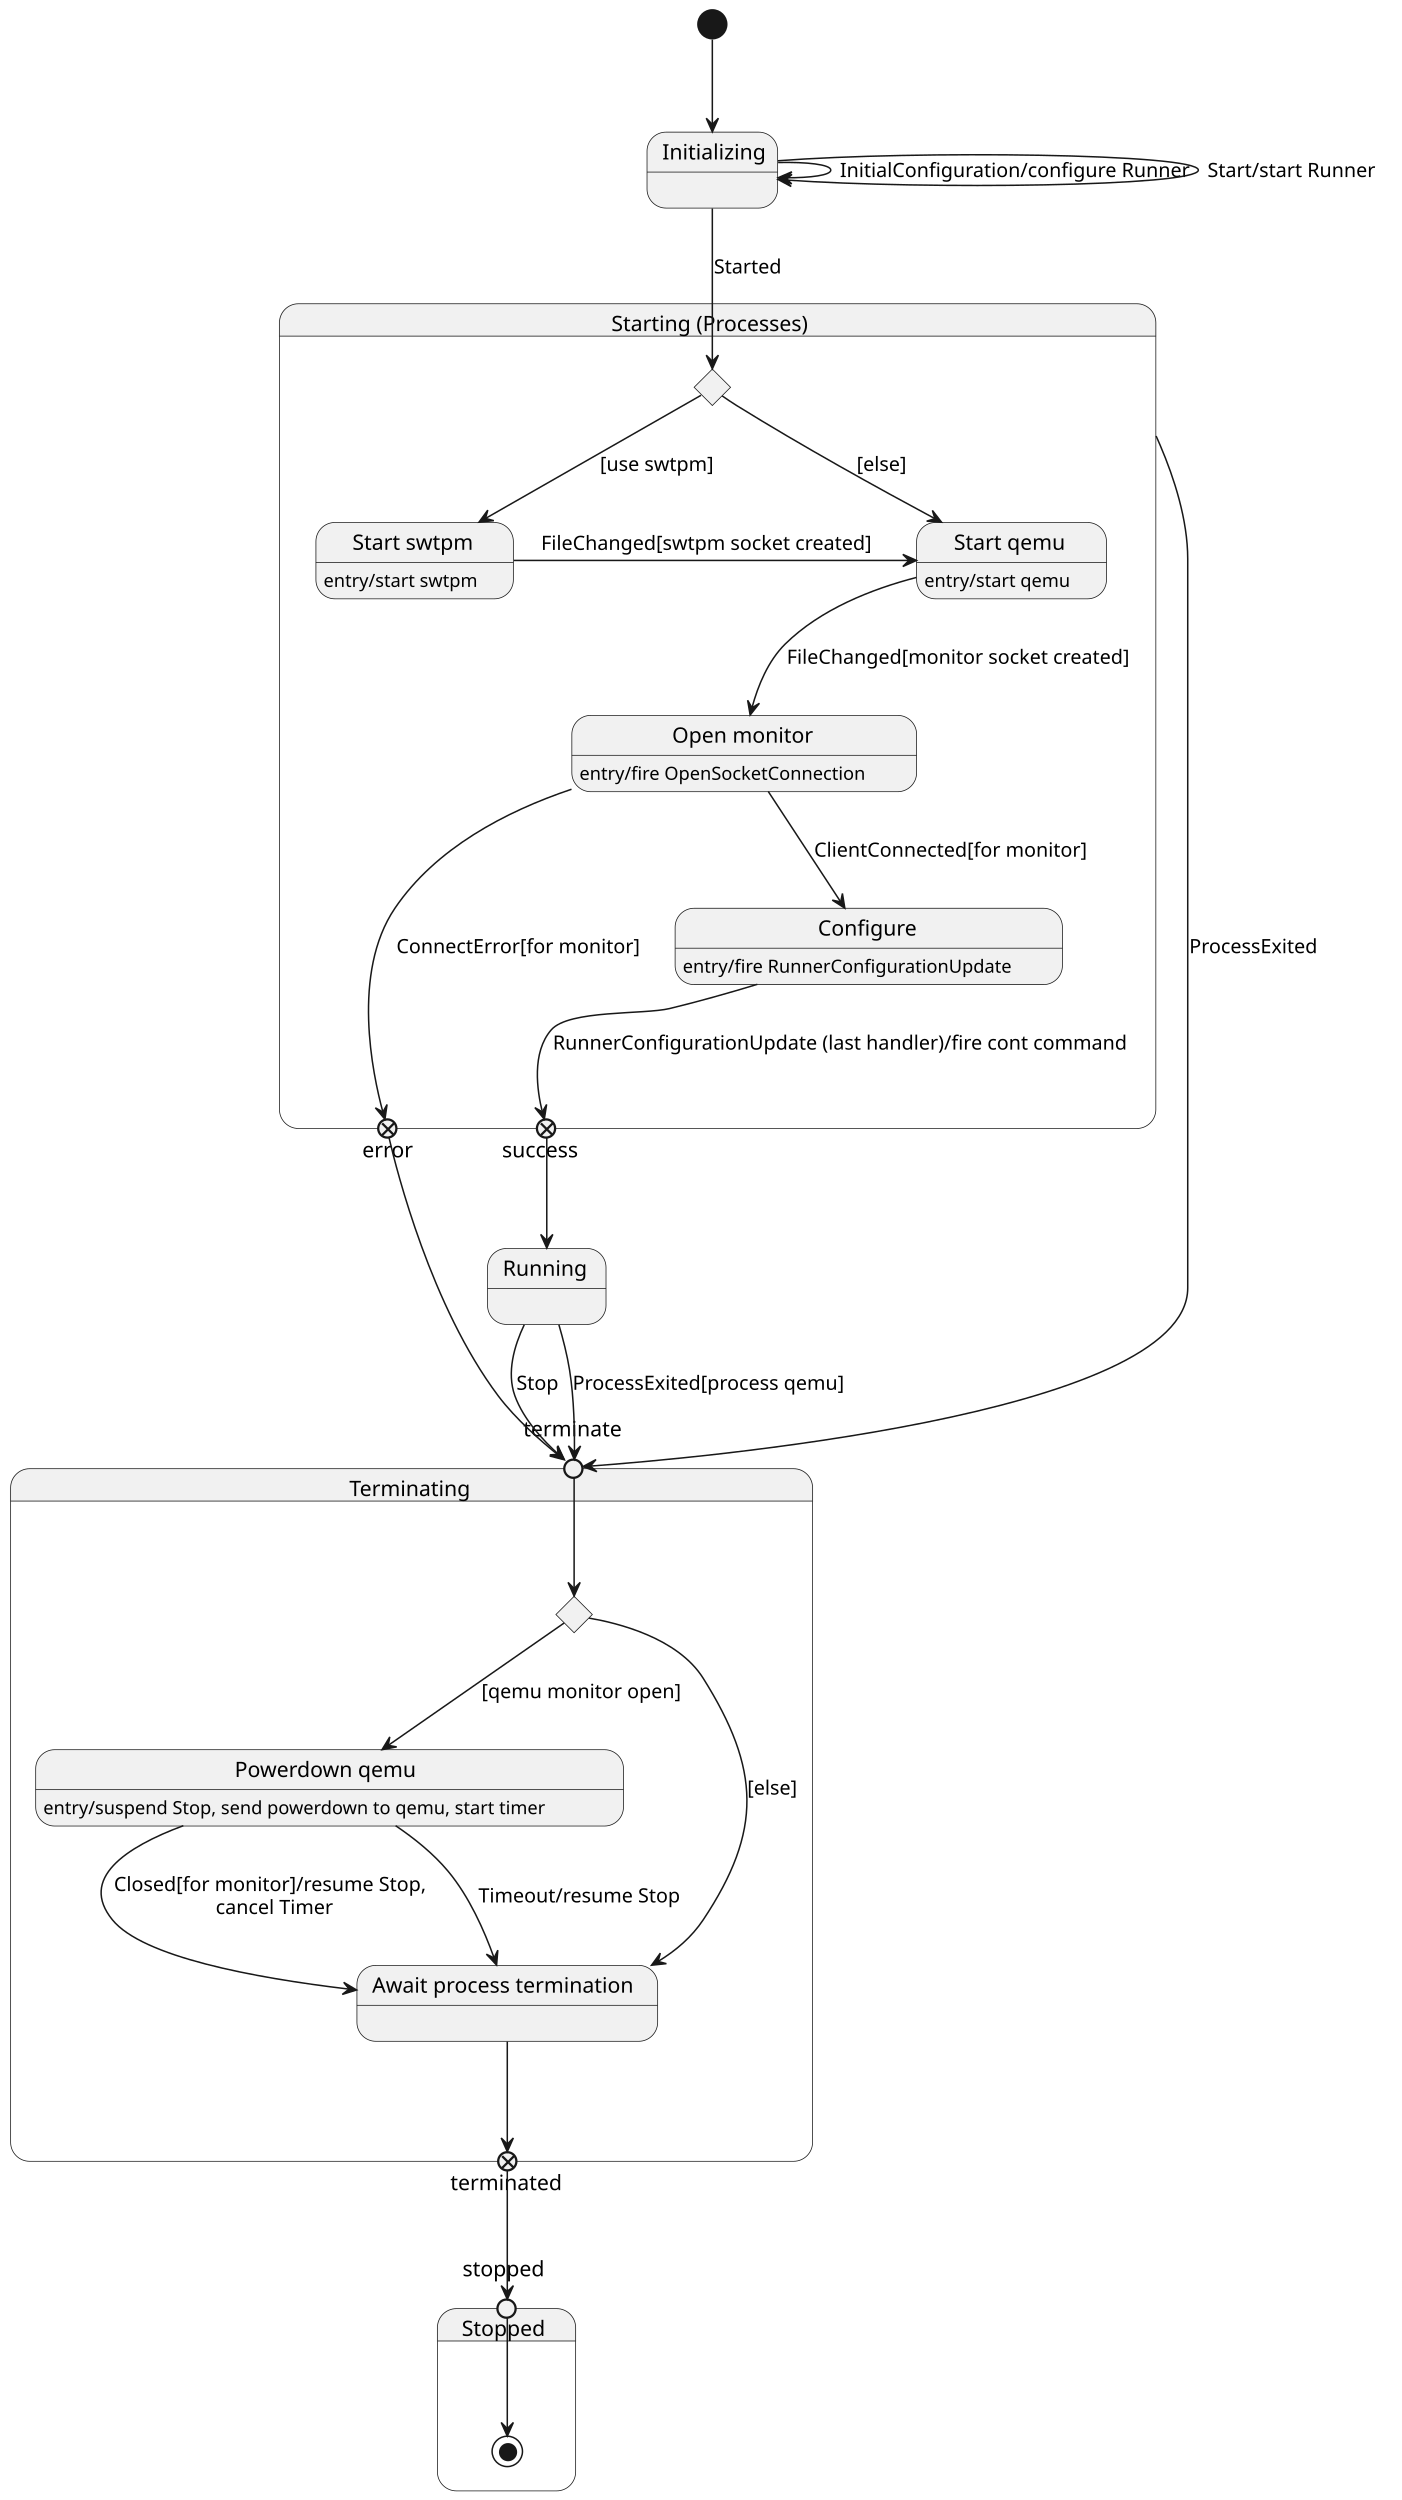
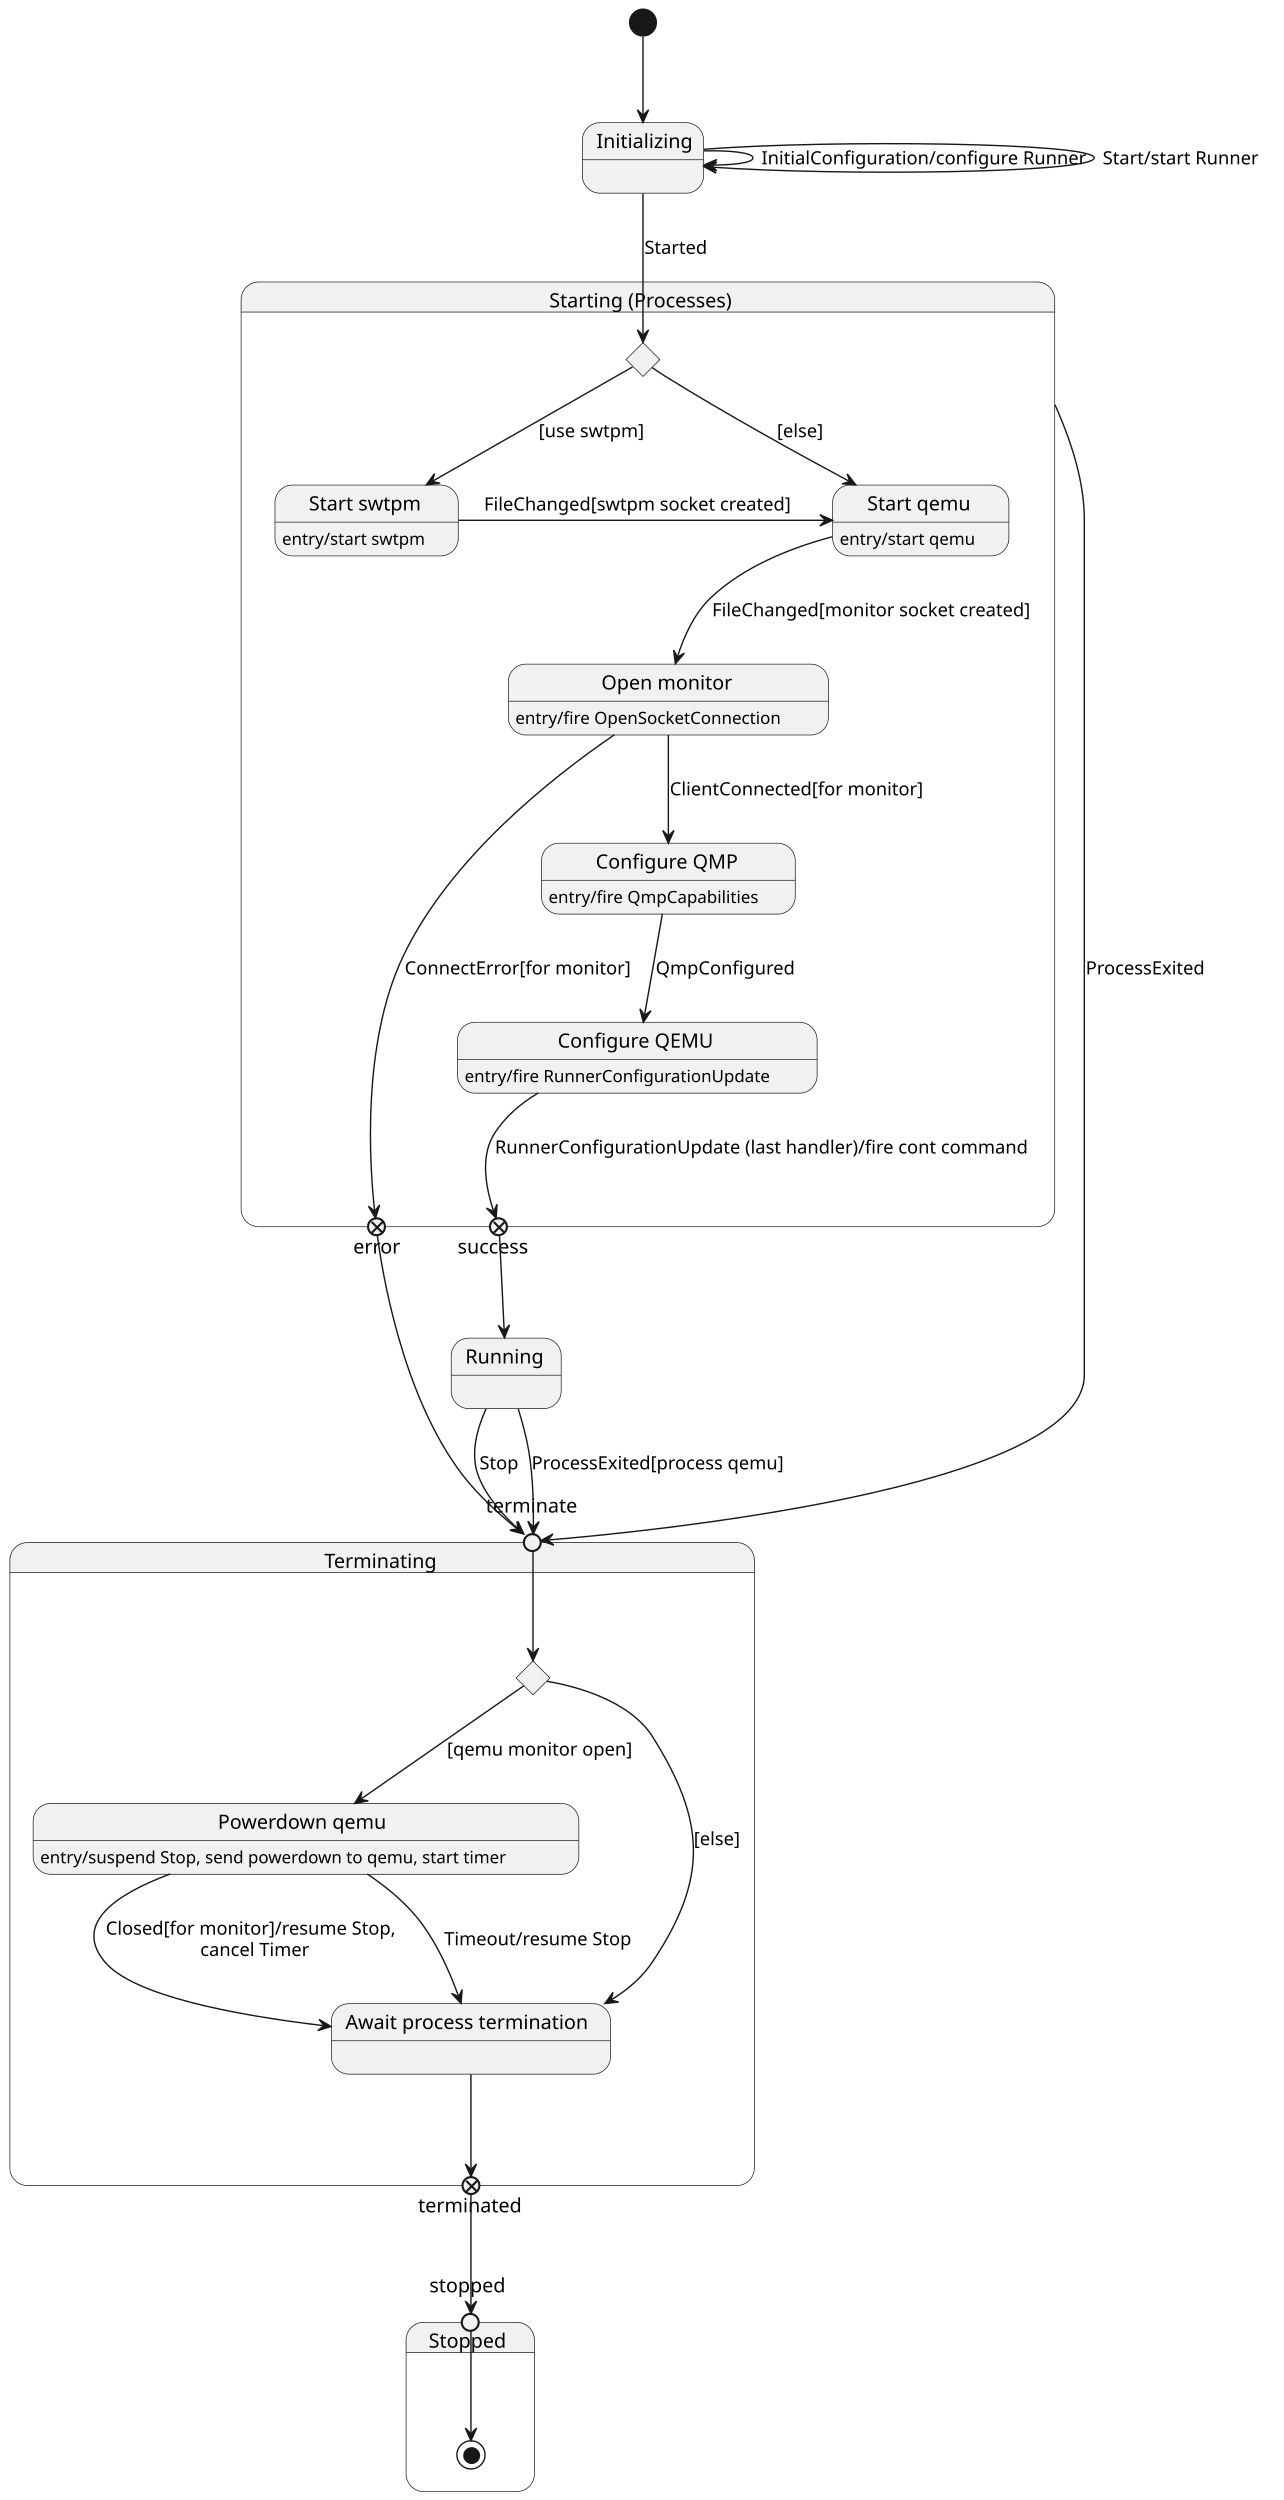
- <svg xmlns="http://www.w3.org/2000/svg" contentStyleType="text/css" height="1646px" preserveAspectRatio="none" style="width:923px;height:1646px;background:#FFFFFF;" version="1.1" viewBox="0 0 923 1646" width="923px" zoomAndPan="magnify">
+ <svg xmlns="http://www.w3.org/2000/svg" contentStyleType="text/css" height="1773px" preserveAspectRatio="none" style="width:910px;height:1773px;background:#FFFFFF;" version="1.1" viewBox="0 0 910 1773" width="910px" zoomAndPan="magnify">
  <defs />
  <g>
    <g id="cluster_StartingProcess">
-       <path d="M196.5,200 L748.5,200 A12.5,12.5 0 0 1 761,212.5 L761,221.297 L184,221.297 L184,212.5 A12.5,12.5 0 0 1 196.5,200 " fill="#F1F1F1" style="stroke:#F1F1F1;stroke-width:1.0;" />
-       <rect fill="none" height="543" rx="12.5" ry="12.5" style="stroke:#181818;stroke-width:0.5;" width="577" x="184" y="200" />
-       <line style="stroke:#181818;stroke-width:0.5;" x1="184" x2="761" y1="221.297" y2="221.297" />
-       <text fill="#000000" font-family="sans-serif" font-size="14" lengthAdjust="spacing" textLength="140" x="402.5" y="217.995">Starting (Processes)</text>
+       <path d="M183.5,200 L735.5,200 A12.5,12.5 0 0 1 748,212.5 L748,221.297 L171,221.297 L171,212.5 A12.5,12.5 0 0 1 183.5,200 " fill="#F1F1F1" style="stroke:#F1F1F1;stroke-width:1.0;" />
+       <rect fill="none" height="670" rx="12.5" ry="12.5" style="stroke:#181818;stroke-width:0.5;" width="577" x="171" y="200" />
+       <line style="stroke:#181818;stroke-width:0.5;" x1="171" x2="748" y1="221.297" y2="221.297" />
+       <text fill="#000000" font-family="sans-serif" font-size="14" lengthAdjust="spacing" textLength="140" x="389.5" y="217.995">Starting (Processes)</text>
    </g>
    <g id="cluster_Terminating">
-       <path d="M19.5,967 L522.5,967 A12.5,12.5 0 0 1 535,979.5 L535,988.297 L7,988.297 L7,979.5 A12.5,12.5 0 0 1 19.5,967 " fill="#F1F1F1" style="stroke:#F1F1F1;stroke-width:1.0;" />
-       <rect fill="none" height="456" rx="12.5" ry="12.5" style="stroke:#181818;stroke-width:0.5;" width="528" x="7" y="967" />
-       <line style="stroke:#181818;stroke-width:0.5;" x1="7" x2="535" y1="988.297" y2="988.297" />
-       <text fill="#000000" font-family="sans-serif" font-size="14" lengthAdjust="spacing" textLength="82" x="230" y="984.995">Terminating</text>
+       <path d="M19.5,1094 L522.5,1094 A12.5,12.5 0 0 1 535,1106.5 L535,1115.297 L7,1115.297 L7,1106.5 A12.5,12.5 0 0 1 19.5,1094 " fill="#F1F1F1" style="stroke:#F1F1F1;stroke-width:1.0;" />
+       <rect fill="none" height="456" rx="12.5" ry="12.5" style="stroke:#181818;stroke-width:0.5;" width="528" x="7" y="1094" />
+       <line style="stroke:#181818;stroke-width:0.5;" x1="7" x2="535" y1="1115.297" y2="1115.297" />
+       <text fill="#000000" font-family="sans-serif" font-size="14" lengthAdjust="spacing" textLength="82" x="230" y="1111.995">Terminating</text>
    </g>
    <g id="cluster_Stopped">
-       <path d="M300.5,1520 L366.5,1520 A12.5,12.5 0 0 1 379,1532.5 L379,1541.297 L288,1541.297 L288,1532.5 A12.5,12.5 0 0 1 300.5,1520 " fill="#F1F1F1" style="stroke:#F1F1F1;stroke-width:1.0;" />
-       <rect fill="none" height="120" rx="12.5" ry="12.5" style="stroke:#181818;stroke-width:0.5;" width="91" x="288" y="1520" />
-       <line style="stroke:#181818;stroke-width:0.5;" x1="288" x2="379" y1="1541.297" y2="1541.297" />
-       <text fill="#000000" font-family="sans-serif" font-size="14" lengthAdjust="spacing" textLength="59" x="304" y="1537.995">Stopped</text>
+       <path d="M300.5,1647 L366.5,1647 A12.5,12.5 0 0 1 379,1659.5 L379,1668.297 L288,1668.297 L288,1659.5 A12.5,12.5 0 0 1 300.5,1647 " fill="#F1F1F1" style="stroke:#F1F1F1;stroke-width:1.0;" />
+       <rect fill="none" height="120" rx="12.5" ry="12.5" style="stroke:#181818;stroke-width:0.5;" width="91" x="288" y="1647" />
+       <line style="stroke:#181818;stroke-width:0.5;" x1="288" x2="379" y1="1668.297" y2="1668.297" />
+       <text fill="#000000" font-family="sans-serif" font-size="14" lengthAdjust="spacing" textLength="59" x="304" y="1664.995">Stopped</text>
    </g>
    <g id="elem_which">
-       <polygon fill="#F1F1F1" points="469,243,481,255,469,267,457,255,469,243" style="stroke:#181818;stroke-width:0.5;" />
+       <polygon fill="#F1F1F1" points="456,243,468,255,456,267,444,255,456,243" style="stroke:#181818;stroke-width:0.5;" />
    </g>
    <g id="StartingProcess.swtpm">
-       <rect fill="#F1F1F1" height="50.266" rx="12.5" ry="12.5" style="stroke:#181818;stroke-width:0.5;" width="130" x="208" y="344" />
-       <line style="stroke:#181818;stroke-width:0.5;" x1="208" x2="338" y1="370.297" y2="370.297" />
-       <text fill="#000000" font-family="sans-serif" font-size="14" lengthAdjust="spacing" textLength="82" x="232" y="361.995">Start swtpm</text>
-       <text fill="#000000" font-family="sans-serif" font-size="12" lengthAdjust="spacing" textLength="110" x="213" y="386.435">entry/start swtpm</text>
+       <rect fill="#F1F1F1" height="50.266" rx="12.5" ry="12.5" style="stroke:#181818;stroke-width:0.5;" width="130" x="195" y="344" />
+       <line style="stroke:#181818;stroke-width:0.5;" x1="195" x2="325" y1="370.297" y2="370.297" />
+       <text fill="#000000" font-family="sans-serif" font-size="14" lengthAdjust="spacing" textLength="82" x="219" y="361.995">Start swtpm</text>
+       <text fill="#000000" font-family="sans-serif" font-size="12" lengthAdjust="spacing" textLength="110" x="200" y="386.435">entry/start swtpm</text>
    </g>
    <g id="StartingProcess.qemu">
-       <rect fill="#F1F1F1" height="50.266" rx="12.5" ry="12.5" style="stroke:#181818;stroke-width:0.5;" width="125" x="603.5" y="344" />
-       <line style="stroke:#181818;stroke-width:0.5;" x1="603.5" x2="728.5" y1="370.297" y2="370.297" />
-       <text fill="#000000" font-family="sans-serif" font-size="14" lengthAdjust="spacing" textLength="76" x="628" y="361.995">Start qemu</text>
-       <text fill="#000000" font-family="sans-serif" font-size="12" lengthAdjust="spacing" textLength="105" x="608.5" y="386.435">entry/start qemu</text>
+       <rect fill="#F1F1F1" height="50.266" rx="12.5" ry="12.5" style="stroke:#181818;stroke-width:0.5;" width="125" x="590.5" y="344" />
+       <line style="stroke:#181818;stroke-width:0.5;" x1="590.5" x2="715.5" y1="370.297" y2="370.297" />
+       <text fill="#000000" font-family="sans-serif" font-size="14" lengthAdjust="spacing" textLength="76" x="615" y="361.995">Start qemu</text>
+       <text fill="#000000" font-family="sans-serif" font-size="12" lengthAdjust="spacing" textLength="105" x="595.5" y="386.435">entry/start qemu</text>
    </g>
    <g id="StartingProcess.monitor">
-       <rect fill="#F1F1F1" height="50.266" rx="12.5" ry="12.5" style="stroke:#181818;stroke-width:0.5;" width="227" x="376.5" y="471" />
-       <line style="stroke:#181818;stroke-width:0.5;" x1="376.5" x2="603.5" y1="497.297" y2="497.297" />
-       <text fill="#000000" font-family="sans-serif" font-size="14" lengthAdjust="spacing" textLength="95" x="442.5" y="488.995">Open monitor</text>
-       <text fill="#000000" font-family="sans-serif" font-size="12" lengthAdjust="spacing" textLength="207" x="381.5" y="513.436">entry/fire OpenSocketConnection</text>
+       <rect fill="#F1F1F1" height="50.266" rx="12.5" ry="12.5" style="stroke:#181818;stroke-width:0.5;" width="227" x="360.5" y="471" />
+       <line style="stroke:#181818;stroke-width:0.5;" x1="360.5" x2="587.5" y1="497.297" y2="497.297" />
+       <text fill="#000000" font-family="sans-serif" font-size="14" lengthAdjust="spacing" textLength="95" x="426.5" y="488.995">Open monitor</text>
+       <text fill="#000000" font-family="sans-serif" font-size="12" lengthAdjust="spacing" textLength="207" x="365.5" y="513.436">entry/fire OpenSocketConnection</text>
+     </g>
+     <g id="StartingProcess.waitForConfigured">
+       <rect fill="#F1F1F1" height="50.266" rx="12.5" ry="12.5" style="stroke:#181818;stroke-width:0.5;" width="180" x="384" y="598" />
+       <line style="stroke:#181818;stroke-width:0.5;" x1="384" x2="564" y1="624.297" y2="624.297" />
+       <text fill="#000000" font-family="sans-serif" font-size="14" lengthAdjust="spacing" textLength="103" x="422.5" y="615.995">Configure QMP</text>
+       <text fill="#000000" font-family="sans-serif" font-size="12" lengthAdjust="spacing" textLength="160" x="389" y="640.436">entry/fire QmpCapabilities</text>
    </g>
    <g id="StartingProcess.configure">
-       <rect fill="#F1F1F1" height="50.266" rx="12.5" ry="12.5" style="stroke:#181818;stroke-width:0.5;" width="255" x="444.5" y="598" />
-       <line style="stroke:#181818;stroke-width:0.5;" x1="444.5" x2="699.5" y1="624.297" y2="624.297" />
-       <text fill="#000000" font-family="sans-serif" font-size="14" lengthAdjust="spacing" textLength="67" x="538.5" y="615.995">Configure</text>
-       <text fill="#000000" font-family="sans-serif" font-size="12" lengthAdjust="spacing" textLength="235" x="449.5" y="640.436">entry/fire RunnerConfigurationUpdate</text>
-     </g>
-     <text fill="#000000" font-family="sans-serif" font-size="14" lengthAdjust="spacing" textLength="58" x="330.5" y="761.995">success</text>
-     <ellipse cx="359.5" cy="743" fill="#F1F1F1" rx="6" ry="6" style="stroke:#181818;stroke-width:1.5;" />
-     <line style="stroke:#181818;stroke-width:1.5;" x1="363.889" x2="356.111" y1="747.389" y2="739.611" />
-     <line style="stroke:#181818;stroke-width:1.5;" x1="363.889" x2="356.111" y1="739.611" y2="747.389" />
-     <text fill="#000000" font-family="sans-serif" font-size="14" lengthAdjust="spacing" textLength="33" x="238.5" y="761.995">error</text>
-     <ellipse cx="255" cy="743" fill="#F1F1F1" rx="6" ry="6" style="stroke:#181818;stroke-width:1.5;" />
-     <line style="stroke:#181818;stroke-width:1.5;" x1="259.389" x2="251.611" y1="747.389" y2="739.611" />
-     <line style="stroke:#181818;stroke-width:1.5;" x1="259.389" x2="251.611" y1="739.611" y2="747.389" />
-     <text fill="#000000" font-family="sans-serif" font-size="14" lengthAdjust="spacing" textLength="66" x="344.5" y="945.698">terminate</text>
-     <ellipse cx="377.5" cy="967" fill="#F1F1F1" rx="6" ry="6" style="stroke:#181818;stroke-width:1.5;" />
+       <rect fill="#F1F1F1" height="50.266" rx="12.5" ry="12.5" style="stroke:#181818;stroke-width:0.5;" width="255" x="324.5" y="725" />
+       <line style="stroke:#181818;stroke-width:0.5;" x1="324.5" x2="579.5" y1="751.297" y2="751.297" />
+       <text fill="#000000" font-family="sans-serif" font-size="14" lengthAdjust="spacing" textLength="113" x="395.5" y="742.995">Configure QEMU</text>
+       <text fill="#000000" font-family="sans-serif" font-size="12" lengthAdjust="spacing" textLength="235" x="329.5" y="767.436">entry/fire RunnerConfigurationUpdate</text>
+     </g>
+     <text fill="#000000" font-family="sans-serif" font-size="14" lengthAdjust="spacing" textLength="58" x="324.5" y="888.995">success</text>
+     <ellipse cx="353.5" cy="870" fill="#F1F1F1" rx="6" ry="6" style="stroke:#181818;stroke-width:1.5;" />
+     <line style="stroke:#181818;stroke-width:1.5;" x1="357.889" x2="350.111" y1="874.389" y2="866.611" />
+     <line style="stroke:#181818;stroke-width:1.5;" x1="357.889" x2="350.111" y1="866.611" y2="874.389" />
+     <text fill="#000000" font-family="sans-serif" font-size="14" lengthAdjust="spacing" textLength="33" x="250.5" y="888.995">error</text>
+     <ellipse cx="267" cy="870" fill="#F1F1F1" rx="6" ry="6" style="stroke:#181818;stroke-width:1.5;" />
+     <line style="stroke:#181818;stroke-width:1.5;" x1="271.389" x2="263.611" y1="874.389" y2="866.611" />
+     <line style="stroke:#181818;stroke-width:1.5;" x1="271.389" x2="263.611" y1="866.611" y2="874.389" />
+     <text fill="#000000" font-family="sans-serif" font-size="14" lengthAdjust="spacing" textLength="66" x="344.5" y="1072.698">terminate</text>
+     <ellipse cx="377.5" cy="1094" fill="#F1F1F1" rx="6" ry="6" style="stroke:#181818;stroke-width:1.5;" />
    <g id="elem_qemuRunning">
-       <polygon fill="#F1F1F1" points="378,1051,390,1063,378,1075,366,1063,378,1051" style="stroke:#181818;stroke-width:0.5;" />
-     </g>
-     <text fill="#000000" font-family="sans-serif" font-size="14" lengthAdjust="spacing" textLength="75" x="296.5" y="1441.995">terminated</text>
-     <ellipse cx="334" cy="1423" fill="#F1F1F1" rx="6" ry="6" style="stroke:#181818;stroke-width:1.5;" />
-     <line style="stroke:#181818;stroke-width:1.5;" x1="338.389" x2="330.611" y1="1427.389" y2="1419.611" />
-     <line style="stroke:#181818;stroke-width:1.5;" x1="338.389" x2="330.611" y1="1419.611" y2="1427.389" />
+       <polygon fill="#F1F1F1" points="378,1178,390,1190,378,1202,366,1190,378,1178" style="stroke:#181818;stroke-width:0.5;" />
+     </g>
+     <text fill="#000000" font-family="sans-serif" font-size="14" lengthAdjust="spacing" textLength="75" x="296.5" y="1568.995">terminated</text>
+     <ellipse cx="334" cy="1550" fill="#F1F1F1" rx="6" ry="6" style="stroke:#181818;stroke-width:1.5;" />
+     <line style="stroke:#181818;stroke-width:1.5;" x1="338.389" x2="330.611" y1="1554.389" y2="1546.611" />
+     <line style="stroke:#181818;stroke-width:1.5;" x1="338.389" x2="330.611" y1="1546.611" y2="1554.389" />
    <g id="Terminating.qemuPowerdown">
-       <rect fill="#F1F1F1" height="50.266" rx="12.5" ry="12.5" style="stroke:#181818;stroke-width:0.5;" width="387" x="23.5" y="1152" />
-       <line style="stroke:#181818;stroke-width:0.5;" x1="23.5" x2="410.5" y1="1178.297" y2="1178.297" />
-       <text fill="#000000" font-family="sans-serif" font-size="14" lengthAdjust="spacing" textLength="125" x="154.5" y="1169.995">Powerdown qemu</text>
-       <text fill="#000000" font-family="sans-serif" font-size="12" lengthAdjust="spacing" textLength="367" x="28.5" y="1194.436">entry/suspend Stop, send powerdown to qemu, start timer</text>
+       <rect fill="#F1F1F1" height="50.266" rx="12.5" ry="12.5" style="stroke:#181818;stroke-width:0.5;" width="387" x="23.5" y="1279" />
+       <line style="stroke:#181818;stroke-width:0.5;" x1="23.5" x2="410.5" y1="1305.297" y2="1305.297" />
+       <text fill="#000000" font-family="sans-serif" font-size="14" lengthAdjust="spacing" textLength="125" x="154.5" y="1296.995">Powerdown qemu</text>
+       <text fill="#000000" font-family="sans-serif" font-size="12" lengthAdjust="spacing" textLength="367" x="28.5" y="1321.436">entry/suspend Stop, send powerdown to qemu, start timer</text>
    </g>
    <g id="Terminating.terminateProcesses">
-       <rect fill="#F1F1F1" height="50" rx="12.5" ry="12.5" style="stroke:#181818;stroke-width:0.5;" width="198" x="235" y="1294" />
-       <line style="stroke:#181818;stroke-width:0.5;" x1="235" x2="433" y1="1320.297" y2="1320.297" />
-       <text fill="#000000" font-family="sans-serif" font-size="14" lengthAdjust="spacing" textLength="178" x="245" y="1311.995">Await process termination</text>
-     </g>
-     <text fill="#000000" font-family="sans-serif" font-size="14" lengthAdjust="spacing" textLength="58" x="304.5" y="1498.698">stopped</text>
-     <ellipse cx="333.5" cy="1520" fill="#F1F1F1" rx="6" ry="6" style="stroke:#181818;stroke-width:1.5;" />
-     <ellipse cx="334" cy="1614" fill="none" rx="10" ry="10" style="stroke:#181818;stroke-width:1.0;" />
-     <ellipse cx="334.5" cy="1614.5" fill="#181818" rx="6" ry="6" style="stroke:none;stroke-width:1.0;" />
-     <ellipse cx="469" cy="16" fill="#181818" rx="10" ry="10" style="stroke:none;stroke-width:1.0;" />
+       <rect fill="#F1F1F1" height="50" rx="12.5" ry="12.5" style="stroke:#181818;stroke-width:0.5;" width="198" x="235" y="1421" />
+       <line style="stroke:#181818;stroke-width:0.5;" x1="235" x2="433" y1="1447.297" y2="1447.297" />
+       <text fill="#000000" font-family="sans-serif" font-size="14" lengthAdjust="spacing" textLength="178" x="245" y="1438.995">Await process termination</text>
+     </g>
+     <text fill="#000000" font-family="sans-serif" font-size="14" lengthAdjust="spacing" textLength="58" x="304.5" y="1625.698">stopped</text>
+     <ellipse cx="333.5" cy="1647" fill="#F1F1F1" rx="6" ry="6" style="stroke:#181818;stroke-width:1.5;" />
+     <ellipse cx="334" cy="1741" fill="none" rx="10" ry="10" style="stroke:#181818;stroke-width:1.0;" />
+     <ellipse cx="334.5" cy="1741.5" fill="#181818" rx="6" ry="6" style="stroke:none;stroke-width:1.0;" />
+     <ellipse cx="456" cy="16" fill="#181818" rx="10" ry="10" style="stroke:none;stroke-width:1.0;" />
    <g id="Initializing">
-       <rect fill="#F1F1F1" height="50" rx="12.5" ry="12.5" style="stroke:#181818;stroke-width:0.5;" width="86" x="426" y="87" />
-       <line style="stroke:#181818;stroke-width:0.5;" x1="426" x2="512" y1="113.297" y2="113.297" />
-       <text fill="#000000" font-family="sans-serif" font-size="14" lengthAdjust="spacing" textLength="66" x="436" y="104.995">Initializing</text>
+       <rect fill="#F1F1F1" height="50" rx="12.5" ry="12.5" style="stroke:#181818;stroke-width:0.5;" width="86" x="413" y="87" />
+       <line style="stroke:#181818;stroke-width:0.5;" x1="413" x2="499" y1="113.297" y2="113.297" />
+       <text fill="#000000" font-family="sans-serif" font-size="14" lengthAdjust="spacing" textLength="66" x="423" y="104.995">Initializing</text>
    </g>
    <g id="Running">
-       <rect fill="#F1F1F1" height="50" rx="12.5" ry="12.5" style="stroke:#181818;stroke-width:0.5;" width="78" x="321" y="822" />
-       <line style="stroke:#181818;stroke-width:0.5;" x1="321" x2="399" y1="848.297" y2="848.297" />
-       <text fill="#000000" font-family="sans-serif" font-size="14" lengthAdjust="spacing" textLength="58" x="331" y="839.995">Running</text>
+       <rect fill="#F1F1F1" height="50" rx="12.5" ry="12.5" style="stroke:#181818;stroke-width:0.5;" width="78" x="320" y="949" />
+       <line style="stroke:#181818;stroke-width:0.5;" x1="320" x2="398" y1="975.297" y2="975.297" />
+       <text fill="#000000" font-family="sans-serif" font-size="14" lengthAdjust="spacing" textLength="58" x="330" y="966.995">Running</text>
    </g>
    <g id="link_*start*_Initializing">
-       <path d="M469,26.01 C469,38.7 469,62.41 469,81.57 " fill="none" id="*start*-to-Initializing" style="stroke:#181818;stroke-width:1.0;" />
-       <polygon fill="#181818" points="469,86.84,473,77.84,469,81.84,465,77.84,469,86.84" style="stroke:#181818;stroke-width:1.0;" />
+       <path d="M456,26.01 C456,38.7 456,62.41 456,81.57 " fill="none" id="*start*-to-Initializing" style="stroke:#181818;stroke-width:1.0;" />
+       <polygon fill="#181818" points="456,86.84,460,77.84,456,81.84,452,77.84,456,86.84" style="stroke:#181818;stroke-width:1.0;" />
    </g>
    <g id="link_Initializing_Initializing">
-       <path d="M512.31,107 C531,106.59 547,108.26 547,112 C547,115.39 533.86,117.08 517.49,117.06 " fill="none" id="Initializing-to-Initializing" style="stroke:#181818;stroke-width:1.0;" />
-       <polygon fill="#181818" points="512.31,117,521.264,121.103,517.31,117.057,521.355,113.103,512.31,117" style="stroke:#181818;stroke-width:1.0;" />
-       <text fill="#000000" font-family="sans-serif" font-size="13" lengthAdjust="spacing" textLength="230" x="553" y="116.567">InitialConfiguration/configure Runner</text>
+       <path d="M499.31,107 C518,106.59 534,108.26 534,112 C534,115.39 520.86,117.08 504.49,117.06 " fill="none" id="Initializing-to-Initializing" style="stroke:#181818;stroke-width:1.0;" />
+       <polygon fill="#181818" points="499.31,117,508.264,121.103,504.31,117.057,508.355,113.103,499.31,117" style="stroke:#181818;stroke-width:1.0;" />
+       <text fill="#000000" font-family="sans-serif" font-size="13" lengthAdjust="spacing" textLength="230" x="540" y="116.567">InitialConfiguration/configure Runner</text>
    </g>
    <g id="link_Initializing_Initializing">
-       <path d="M512.19,105.85 C602.17,98.97 789,101.02 789,112 C789,122.78 609.04,124.95 517.3,118.52 " fill="none" id="Initializing-to-Initializing-1" style="stroke:#181818;stroke-width:1.0;" />
-       <polygon fill="#181818" points="512.19,118.15,520.868,122.808,517.176,118.522,521.462,114.83,512.19,118.15" style="stroke:#181818;stroke-width:1.0;" />
-       <text fill="#000000" font-family="sans-serif" font-size="13" lengthAdjust="spacing" textLength="115" x="795" y="116.567">Start/start Runner</text>
+       <path d="M499.19,105.85 C589.17,98.97 776,101.02 776,112 C776,122.78 596.04,124.95 504.3,118.52 " fill="none" id="Initializing-to-Initializing-1" style="stroke:#181818;stroke-width:1.0;" />
+       <polygon fill="#181818" points="499.19,118.15,507.868,122.808,504.176,118.522,508.462,114.83,499.19,118.15" style="stroke:#181818;stroke-width:1.0;" />
+       <text fill="#000000" font-family="sans-serif" font-size="13" lengthAdjust="spacing" textLength="115" x="782" y="116.567">Start/start Runner</text>
    </g>
    <g id="link_which_swtpm">
-       <path d="M461.56,260.25 C438.66,273.34 367.93,313.75 319.91,341.19 " fill="none" id="which-to-swtpm" style="stroke:#181818;stroke-width:1.0;" />
-       <polygon fill="#181818" points="315.34,343.81,325.137,342.797,319.676,341.32,321.153,335.859,315.34,343.81" style="stroke:#181818;stroke-width:1.0;" />
-       <text fill="#000000" font-family="sans-serif" font-size="13" lengthAdjust="spacing" textLength="79" x="395" y="310.067">[use swtpm]</text>
+       <path d="M448.56,260.25 C425.66,273.34 354.93,313.75 306.91,341.19 " fill="none" id="which-to-swtpm" style="stroke:#181818;stroke-width:1.0;" />
+       <polygon fill="#181818" points="302.34,343.81,312.137,342.797,306.676,341.32,308.153,335.859,302.34,343.81" style="stroke:#181818;stroke-width:1.0;" />
+       <text fill="#000000" font-family="sans-serif" font-size="13" lengthAdjust="spacing" textLength="79" x="382" y="310.067">[use swtpm]</text>
    </g>
    <g id="link_which_qemu">
-       <path d="M475.45,260.64 C478.33,262.65 481.79,265.01 485,267 C528.01,293.7 578.41,321.56 615.09,341.24 " fill="none" id="which-to-qemu" style="stroke:#181818;stroke-width:1.0;" />
-       <polygon fill="#181818" points="619.94,343.84,613.885,336.072,615.529,341.485,610.117,343.129,619.94,343.84" style="stroke:#181818;stroke-width:1.0;" />
-       <text fill="#000000" font-family="sans-serif" font-size="13" lengthAdjust="spacing" textLength="36" x="564" y="310.067">[else]</text>
+       <path d="M462.45,260.64 C465.33,262.65 468.79,265.01 472,267 C515.01,293.7 565.41,321.56 602.09,341.24 " fill="none" id="which-to-qemu" style="stroke:#181818;stroke-width:1.0;" />
+       <polygon fill="#181818" points="606.94,343.84,600.885,336.072,602.529,341.485,597.117,343.129,606.94,343.84" style="stroke:#181818;stroke-width:1.0;" />
+       <text fill="#000000" font-family="sans-serif" font-size="13" lengthAdjust="spacing" textLength="36" x="551" y="310.067">[else]</text>
    </g>
    <g id="link_swtpm_qemu">
-       <path d="M338.34,369 C410.27,369 525.38,369 598.26,369 " fill="none" id="swtpm-to-qemu" style="stroke:#181818;stroke-width:1.0;" />
-       <polygon fill="#181818" points="603.43,369,594.43,365,598.43,369,594.43,373,603.43,369" style="stroke:#181818;stroke-width:1.0;" />
-       <text fill="#000000" font-family="sans-serif" font-size="13" lengthAdjust="spacing" textLength="229" x="356.25" y="362.067">FileChanged[swtpm socket created]</text>
+       <path d="M325.34,369 C397.27,369 512.38,369 585.26,369 " fill="none" id="swtpm-to-qemu" style="stroke:#181818;stroke-width:1.0;" />
+       <polygon fill="#181818" points="590.43,369,581.43,365,585.43,369,581.43,373,590.43,369" style="stroke:#181818;stroke-width:1.0;" />
+       <text fill="#000000" font-family="sans-serif" font-size="13" lengthAdjust="spacing" textLength="229" x="343.25" y="362.067">FileChanged[swtpm socket created]</text>
    </g>
    <g id="link_qemu_monitor">
-       <path d="M603.33,380.2 C573.89,387.86 540.24,401.13 517,424 C505.7,435.12 499.06,451.46 495.19,465.66 " fill="none" id="qemu-to-monitor" style="stroke:#181818;stroke-width:1.0;" />
-       <polygon fill="#181818" points="493.89,470.78,500.002,463.057,495.133,465.937,492.253,461.068,493.89,470.78" style="stroke:#181818;stroke-width:1.0;" />
-       <text fill="#000000" font-family="sans-serif" font-size="13" lengthAdjust="spacing" textLength="237" x="518" y="437.067">FileChanged[monitor socket created]</text>
-     </g>
-     <g id="link_monitor_configure">
-       <path d="M505.81,521.1 C519.42,541.85 539.08,571.82 553.44,593.71 " fill="none" id="monitor-to-configure" style="stroke:#181818;stroke-width:1.0;" />
-       <polygon fill="#181818" points="556.24,597.97,554.653,588.25,553.5,593.788,547.962,592.635,556.24,597.97" style="stroke:#181818;stroke-width:1.0;" />
-       <text fill="#000000" font-family="sans-serif" font-size="13" lengthAdjust="spacing" textLength="186" x="536" y="564.067">ClientConnected[for monitor]</text>
+       <path d="M590.32,380.67 C561.04,388.43 527.55,401.65 504,424 C492.33,435.08 485.01,451.41 480.52,465.62 " fill="none" id="qemu-to-monitor" style="stroke:#181818;stroke-width:1.0;" />
+       <polygon fill="#181818" points="478.99,470.74,485.391,463.255,480.416,465.948,477.724,460.973,478.99,470.74" style="stroke:#181818;stroke-width:1.0;" />
+       <text fill="#000000" font-family="sans-serif" font-size="13" lengthAdjust="spacing" textLength="237" x="505" y="437.067">FileChanged[monitor socket created]</text>
+     </g>
+     <g id="link_monitor_waitForConfigured">
+       <path d="M474,521.1 C474,541.59 474,571.08 474,592.88 " fill="none" id="monitor-to-waitForConfigured" style="stroke:#181818;stroke-width:1.0;" />
+       <polygon fill="#181818" points="474,597.97,478,588.97,474,592.97,470,588.97,474,597.97" style="stroke:#181818;stroke-width:1.0;" />
+       <text fill="#000000" font-family="sans-serif" font-size="13" lengthAdjust="spacing" textLength="186" x="475" y="564.067">ClientConnected[for monitor]</text>
    </g>
    <g id="link_monitor_error">
-       <path d="M376.27,519.64 C332.54,534.4 286.74,558.57 260,598 C231.29,640.35 245.26,706.95 252.04,732.01 " fill="none" id="monitor-to-error" style="stroke:#181818;stroke-width:1.0;" />
-       <polygon fill="#181818" points="253.44,736.96,254.848,727.212,252.083,732.148,247.148,729.383,253.44,736.96" style="stroke:#181818;stroke-width:1.0;" />
-       <text fill="#000000" font-family="sans-serif" font-size="13" lengthAdjust="spacing" textLength="165" x="261" y="627.567">ConnectError[for monitor]</text>
+       <path d="M435.84,521.02 C391.2,551.48 319.18,608.49 286,678 C255.85,741.15 262.38,829.22 265.7,858.83 " fill="none" id="monitor-to-error" style="stroke:#181818;stroke-width:1.0;" />
+       <polygon fill="#181818" points="266.31,863.95,269.229,854.544,265.725,858.984,261.284,855.48,266.31,863.95" style="stroke:#181818;stroke-width:1.0;" />
+       <text fill="#000000" font-family="sans-serif" font-size="13" lengthAdjust="spacing" textLength="165" x="287" y="691.067">ConnectError[for monitor]</text>
+     </g>
+     <g id="link_waitForConfigured_configure">
+       <path d="M469.76,648.1 C466.15,668.59 460.96,698.08 457.12,719.88 " fill="none" id="waitForConfigured-to-configure" style="stroke:#181818;stroke-width:1.0;" />
+       <polygon fill="#181818" points="456.23,724.97,461.713,716.788,457.087,720.044,453.831,715.418,456.23,724.97" style="stroke:#181818;stroke-width:1.0;" />
+       <text fill="#000000" font-family="sans-serif" font-size="13" lengthAdjust="spacing" textLength="100" x="465" y="691.067">QmpConfigured</text>
    </g>
    <g id="link_configure_success">
-       <path d="M498.64,648.08 C479.96,653.74 459.84,659.45 441,664 C423.88,668.13 374.61,664.76 363,678 C349.92,692.91 353.61,718.1 357.05,732.02 " fill="none" id="configure-to-success" style="stroke:#181818;stroke-width:1.0;" />
-       <polygon fill="#181818" points="358.37,736.91,359.893,727.18,357.07,732.082,352.168,729.259,358.37,736.91" style="stroke:#181818;stroke-width:1.0;" />
-       <text fill="#000000" font-family="sans-serif" font-size="13" lengthAdjust="spacing" textLength="391" x="364" y="691.067">RunnerConfigurationUpdate (last handler)/fire cont command</text>
+       <path d="M381.72,775.12 C369.08,782.69 357.54,792.47 350,805 C339.95,821.69 345.51,845.47 350.03,858.85 " fill="none" id="configure-to-success" style="stroke:#181818;stroke-width:1.0;" />
+       <polygon fill="#181818" points="351.86,863.89,352.534,854.064,350.147,859.193,345.018,856.806,351.86,863.89" style="stroke:#181818;stroke-width:1.0;" />
+       <text fill="#000000" font-family="sans-serif" font-size="13" lengthAdjust="spacing" textLength="391" x="351" y="818.067">RunnerConfigurationUpdate (last handler)/fire cont command</text>
    </g>
    <g id="link_Initializing_which">
-       <path d="M469,137.24 C469,165.93 469,212.94 469,237.65 " fill="none" id="Initializing-to-which" style="stroke:#181818;stroke-width:1.0;" />
-       <polygon fill="#181818" points="469,242.85,473,233.85,469,237.85,465,233.85,469,242.85" style="stroke:#181818;stroke-width:1.0;" />
-       <text fill="#000000" font-family="sans-serif" font-size="13" lengthAdjust="spacing" textLength="48" x="470" y="180.067">Started</text>
+       <path d="M456,137.24 C456,165.93 456,212.94 456,237.65 " fill="none" id="Initializing-to-which" style="stroke:#181818;stroke-width:1.0;" />
+       <polygon fill="#181818" points="456,242.85,460,233.85,456,237.85,452,233.85,456,242.85" style="stroke:#181818;stroke-width:1.0;" />
+       <text fill="#000000" font-family="sans-serif" font-size="13" lengthAdjust="spacing" textLength="48" x="457" y="180.067">Started</text>
    </g>
    <g id="link_success_Running">
-       <path d="M360,749.2 C360,761.43 360,792.77 360,816.51 " fill="none" id="success-to-Running" style="stroke:#181818;stroke-width:1.0;" />
-       <polygon fill="#181818" points="360,821.75,364,812.75,360,816.75,356,812.75,360,821.75" style="stroke:#181818;stroke-width:1.0;" />
+       <path d="M354.25,876.2 C354.85,888.43 356.39,919.77 357.55,943.51 " fill="none" id="success-to-Running" style="stroke:#181818;stroke-width:1.0;" />
+       <polygon fill="#181818" points="357.81,948.75,361.367,939.566,357.567,943.756,353.377,939.955,357.81,948.75" style="stroke:#181818;stroke-width:1.0;" />
    </g>
    <g id="link_terminate_qemuRunning">
-       <path d="M378,973.05 C378,986.55 378,1023.91 378,1045.67 " fill="none" id="terminate-to-qemuRunning" style="stroke:#181818;stroke-width:1.0;" />
-       <polygon fill="#181818" points="378,1050.85,382,1041.85,378,1045.85,374,1041.85,378,1050.85" style="stroke:#181818;stroke-width:1.0;" />
+       <path d="M378,1100.05 C378,1113.55 378,1150.91 378,1172.67 " fill="none" id="terminate-to-qemuRunning" style="stroke:#181818;stroke-width:1.0;" />
+       <polygon fill="#181818" points="378,1177.85,382,1168.85,378,1172.85,374,1168.85,378,1177.85" style="stroke:#181818;stroke-width:1.0;" />
    </g>
    <g id="link_qemuRunning_qemuPowerdown">
-       <path d="M371.49,1068.53 C352.3,1081.88 294.88,1121.82 255.72,1149.07 " fill="none" id="qemuRunning-to-qemuPowerdown" style="stroke:#181818;stroke-width:1.0;" />
-       <polygon fill="#181818" points="251.51,1151.99,261.185,1150.149,255.619,1149.141,256.627,1143.575,251.51,1151.99" style="stroke:#181818;stroke-width:1.0;" />
-       <text fill="#000000" font-family="sans-serif" font-size="13" lengthAdjust="spacing" textLength="137" x="317" y="1118.067">[qemu monitor open]</text>
+       <path d="M371.49,1195.53 C352.3,1208.88 294.88,1248.82 255.72,1276.07 " fill="none" id="qemuRunning-to-qemuPowerdown" style="stroke:#181818;stroke-width:1.0;" />
+       <polygon fill="#181818" points="251.51,1278.99,261.185,1277.149,255.619,1276.141,256.627,1270.575,251.51,1278.99" style="stroke:#181818;stroke-width:1.0;" />
+       <text fill="#000000" font-family="sans-serif" font-size="13" lengthAdjust="spacing" textLength="137" x="317" y="1245.067">[qemu monitor open]</text>
    </g>
    <g id="link_qemuRunning_terminateProcesses">
-       <path d="M387.85,1065.36 C406.41,1068.52 446.19,1078.22 463,1105 C500.58,1164.85 502.15,1205.17 463,1264 C455.45,1275.34 445.02,1284.3 433.32,1291.39 " fill="none" id="qemuRunning-to-terminateProcesses" style="stroke:#181818;stroke-width:1.0;" />
-       <polygon fill="#181818" points="428.96,1293.91,438.754,1292.873,433.29,1291.409,434.753,1285.945,428.96,1293.91" style="stroke:#181818;stroke-width:1.0;" />
-       <text fill="#000000" font-family="sans-serif" font-size="13" lengthAdjust="spacing" textLength="36" x="492" y="1181.567">[else]</text>
+       <path d="M387.85,1192.36 C406.41,1195.52 446.19,1205.22 463,1232 C500.58,1291.85 502.15,1332.17 463,1391 C455.45,1402.34 445.02,1411.3 433.32,1418.39 " fill="none" id="qemuRunning-to-terminateProcesses" style="stroke:#181818;stroke-width:1.0;" />
+       <polygon fill="#181818" points="428.96,1420.91,438.754,1419.873,433.29,1418.409,434.753,1412.945,428.96,1420.91" style="stroke:#181818;stroke-width:1.0;" />
+       <text fill="#000000" font-family="sans-serif" font-size="13" lengthAdjust="spacing" textLength="36" x="492" y="1308.567">[else]</text>
    </g>
    <g id="link_qemuPowerdown_terminateProcesses">
-       <path d="M120.71,1202.02 C82.36,1216.28 51.97,1236.92 74,1264 C93.81,1288.35 166.11,1302.07 229.45,1309.59 " fill="none" id="qemuPowerdown-to-terminateProcesses" style="stroke:#181818;stroke-width:1.0;" />
-       <polygon fill="#181818" points="234.77,1310.2,226.3,1305.174,229.804,1309.615,225.364,1313.12,234.77,1310.2" style="stroke:#181818;stroke-width:1.0;" />
-       <text fill="#000000" font-family="sans-serif" font-size="13" lengthAdjust="spacing" textLength="215" x="75" y="1245.067">Closed[for monitor]/resume Stop,</text>
-       <text fill="#000000" font-family="sans-serif" font-size="13" lengthAdjust="spacing" textLength="81" x="142" y="1260.2">cancel Timer</text>
+       <path d="M120.71,1329.02 C82.36,1343.28 51.97,1363.92 74,1391 C93.81,1415.35 166.11,1429.07 229.45,1436.59 " fill="none" id="qemuPowerdown-to-terminateProcesses" style="stroke:#181818;stroke-width:1.0;" />
+       <polygon fill="#181818" points="234.77,1437.2,226.3,1432.174,229.804,1436.615,225.364,1440.12,234.77,1437.2" style="stroke:#181818;stroke-width:1.0;" />
+       <text fill="#000000" font-family="sans-serif" font-size="13" lengthAdjust="spacing" textLength="215" x="75" y="1372.067">Closed[for monitor]/resume Stop,</text>
+       <text fill="#000000" font-family="sans-serif" font-size="13" lengthAdjust="spacing" textLength="81" x="142" y="1387.2">cancel Timer</text>
    </g>
    <g id="link_qemuPowerdown_terminateProcesses">
-       <path d="M260.47,1202.04 C272.76,1210.34 285.4,1220.49 295,1232 C308.92,1248.68 318.88,1271.14 325.25,1288.93 " fill="none" id="qemuPowerdown-to-terminateProcesses-1" style="stroke:#181818;stroke-width:1.0;" />
-       <polygon fill="#181818" points="326.95,1293.81,327.765,1283.995,325.305,1289.089,320.211,1286.628,326.95,1293.81" style="stroke:#181818;stroke-width:1.0;" />
-       <text fill="#000000" font-family="sans-serif" font-size="13" lengthAdjust="spacing" textLength="139" x="315" y="1252.567">Timeout/resume Stop</text>
+       <path d="M260.47,1329.04 C272.76,1337.34 285.4,1347.49 295,1359 C308.92,1375.68 318.88,1398.14 325.25,1415.93 " fill="none" id="qemuPowerdown-to-terminateProcesses-1" style="stroke:#181818;stroke-width:1.0;" />
+       <polygon fill="#181818" points="326.95,1420.81,327.765,1410.995,325.305,1416.089,320.211,1413.628,326.95,1420.81" style="stroke:#181818;stroke-width:1.0;" />
+       <text fill="#000000" font-family="sans-serif" font-size="13" lengthAdjust="spacing" textLength="139" x="315" y="1379.567">Timeout/resume Stop</text>
    </g>
    <g id="link_terminateProcesses_terminated">
-       <path d="M334,1344.17 C334,1365.58 334,1395.8 334,1411.54 " fill="none" id="terminateProcesses-to-terminated" style="stroke:#181818;stroke-width:1.0;" />
-       <polygon fill="#181818" points="334,1416.65,338,1407.65,334,1411.65,330,1407.65,334,1416.65" style="stroke:#181818;stroke-width:1.0;" />
+       <path d="M334,1471.17 C334,1492.58 334,1522.8 334,1538.54 " fill="none" id="terminateProcesses-to-terminated" style="stroke:#181818;stroke-width:1.0;" />
+       <polygon fill="#181818" points="334,1543.65,338,1534.65,334,1538.65,330,1534.65,334,1543.65" style="stroke:#181818;stroke-width:1.0;" />
    </g>
    <g id="link_Running_terminate">
-       <path d="M345.16,872.22 C338.58,886.05 333.46,903.64 339,919 C344.67,934.71 358.12,948.88 367.64,957.46 " fill="none" id="Running-to-terminate" style="stroke:#181818;stroke-width:1.0;" />
-       <polygon fill="#181818" points="371.44,960.78,367.282,951.852,367.67,957.496,362.026,957.884,371.44,960.78" style="stroke:#181818;stroke-width:1.0;" />
-       <text fill="#000000" font-family="sans-serif" font-size="13" lengthAdjust="spacing" textLength="30" x="340" y="915.067">Stop</text>
+       <path d="M344.68,999.26 C338.36,1013.11 333.48,1030.7 339,1046 C344.67,1061.71 358.12,1075.88 367.64,1084.46 " fill="none" id="Running-to-terminate" style="stroke:#181818;stroke-width:1.0;" />
+       <polygon fill="#181818" points="371.44,1087.78,367.282,1078.852,367.67,1084.496,362.026,1084.884,371.44,1087.78" style="stroke:#181818;stroke-width:1.0;" />
+       <text fill="#000000" font-family="sans-serif" font-size="13" lengthAdjust="spacing" textLength="30" x="340" y="1042.067">Stop</text>
    </g>
    <g id="link_Running_terminate">
-       <path d="M367.97,872.21 C370.68,881.43 373.41,892.1 375,902 C378.02,920.86 378.34,943.21 378.22,955.89 " fill="none" id="Running-to-terminate-1" style="stroke:#181818;stroke-width:1.0;" />
-       <polygon fill="#181818" points="378.14,960.98,382.268,952.038,378.211,955.981,374.269,951.924,378.14,960.98" style="stroke:#181818;stroke-width:1.0;" />
-       <text fill="#000000" font-family="sans-serif" font-size="13" lengthAdjust="spacing" textLength="190" x="377" y="915.067">ProcessExited[process qemu]</text>
+       <path d="M367.52,999.17 C370.4,1008.39 373.32,1019.07 375,1029 C378.18,1047.83 378.45,1070.19 378.27,1082.88 " fill="none" id="Running-to-terminate-1" style="stroke:#181818;stroke-width:1.0;" />
+       <polygon fill="#181818" points="378.17,1087.98,382.349,1079.062,378.27,1082.981,374.351,1078.902,378.17,1087.98" style="stroke:#181818;stroke-width:1.0;" />
+       <text fill="#000000" font-family="sans-serif" font-size="13" lengthAdjust="spacing" textLength="190" x="377" y="1042.067">ProcessExited[process qemu]</text>
    </g>
    <g id="link_error_terminate">
-       <path d="M256.13,749.05 C261.24,771.08 283.91,860.3 328,919 C339.62,934.47 356.63,949.23 367.5,957.96 " fill="none" id="error-to-terminate" style="stroke:#181818;stroke-width:1.0;" />
-       <polygon fill="#181818" points="371.48,961.1,366.908,952.377,367.56,957.996,361.941,958.648,371.48,961.1" style="stroke:#181818;stroke-width:1.0;" />
+       <path d="M267.61,876.13 C270.48,898.51 284.43,988.99 328,1046 C339.62,1061.21 356.35,1075.84 367.2,1084.63 " fill="none" id="error-to-terminate" style="stroke:#181818;stroke-width:1.0;" />
+       <polygon fill="#181818" points="371.18,1087.81,366.647,1079.066,367.274,1084.688,361.652,1085.315,371.18,1087.81" style="stroke:#181818;stroke-width:1.0;" />
    </g>
    <g id="link_StartingProcess_terminate">
-       <path d="M761.167,287.06 C761.237,287.216 761.308,287.372 761.379,287.529 C761.661,288.156 761.945,288.791 762.229,289.431 C762.797,290.713 763.366,292.021 763.935,293.353 C773.038,314.665 782,342.2 782,368 C782,368 782,368 782,848 C782,932.41 452.98,960.57 388.78,965.26 " fill="none" id="StartingProcess-to-terminate" style="stroke:#181818;stroke-width:1.0;" />
-       <polygon fill="#181818" points="383.71,965.62,392.973,968.967,388.697,965.263,392.401,960.987,383.71,965.62" style="stroke:#181818;stroke-width:1.0;" />
-       <text fill="#000000" font-family="sans-serif" font-size="13" lengthAdjust="spacing" textLength="89" x="783" y="627.567">ProcessExited</text>
+       <path d="M748.167,287.06 C748.237,287.216 748.308,287.372 748.379,287.529 C748.661,288.156 748.945,288.791 749.229,289.431 C749.797,290.713 750.366,292.021 750.935,293.353 C760.038,314.665 769,342.2 769,368 C769,368 769,368 769,975 C769,1056.74 451.84,1086.96 388.81,1092.16 " fill="none" id="StartingProcess-to-terminate" style="stroke:#181818;stroke-width:1.0;" />
+       <polygon fill="#181818" points="383.53,1092.58,392.821,1095.847,388.514,1092.18,392.181,1087.873,383.53,1092.58" style="stroke:#181818;stroke-width:1.0;" />
+       <text fill="#000000" font-family="sans-serif" font-size="13" lengthAdjust="spacing" textLength="89" x="770" y="691.067">ProcessExited</text>
    </g>
    <g id="link_stopped_*end*Stopped">
-       <path d="M334,1526.21 C334,1540.03 334,1577.97 334,1598.82 " fill="none" id="stopped-to-*end*Stopped" style="stroke:#181818;stroke-width:1.0;" />
-       <polygon fill="#181818" points="334,1603.97,338,1594.97,334,1598.97,330,1594.97,334,1603.97" style="stroke:#181818;stroke-width:1.0;" />
+       <path d="M334,1653.21 C334,1667.03 334,1704.97 334,1725.82 " fill="none" id="stopped-to-*end*Stopped" style="stroke:#181818;stroke-width:1.0;" />
+       <polygon fill="#181818" points="334,1730.97,338,1721.97,334,1725.97,330,1721.97,334,1730.97" style="stroke:#181818;stroke-width:1.0;" />
    </g>
    <g id="link_terminated_stopped">
-       <path d="M334,1429.11 C334,1444.12 334,1488.32 334,1508.61 " fill="none" id="terminated-to-stopped" style="stroke:#181818;stroke-width:1.0;" />
-       <polygon fill="#181818" points="334,1513.87,338,1504.87,334,1508.87,330,1504.87,334,1513.87" style="stroke:#181818;stroke-width:1.0;" />
+       <path d="M334,1556.11 C334,1571.12 334,1615.32 334,1635.61 " fill="none" id="terminated-to-stopped" style="stroke:#181818;stroke-width:1.0;" />
+       <polygon fill="#181818" points="334,1640.87,338,1631.87,334,1635.87,330,1631.87,334,1640.87" style="stroke:#181818;stroke-width:1.0;" />
    </g>
  </g>
</svg>
